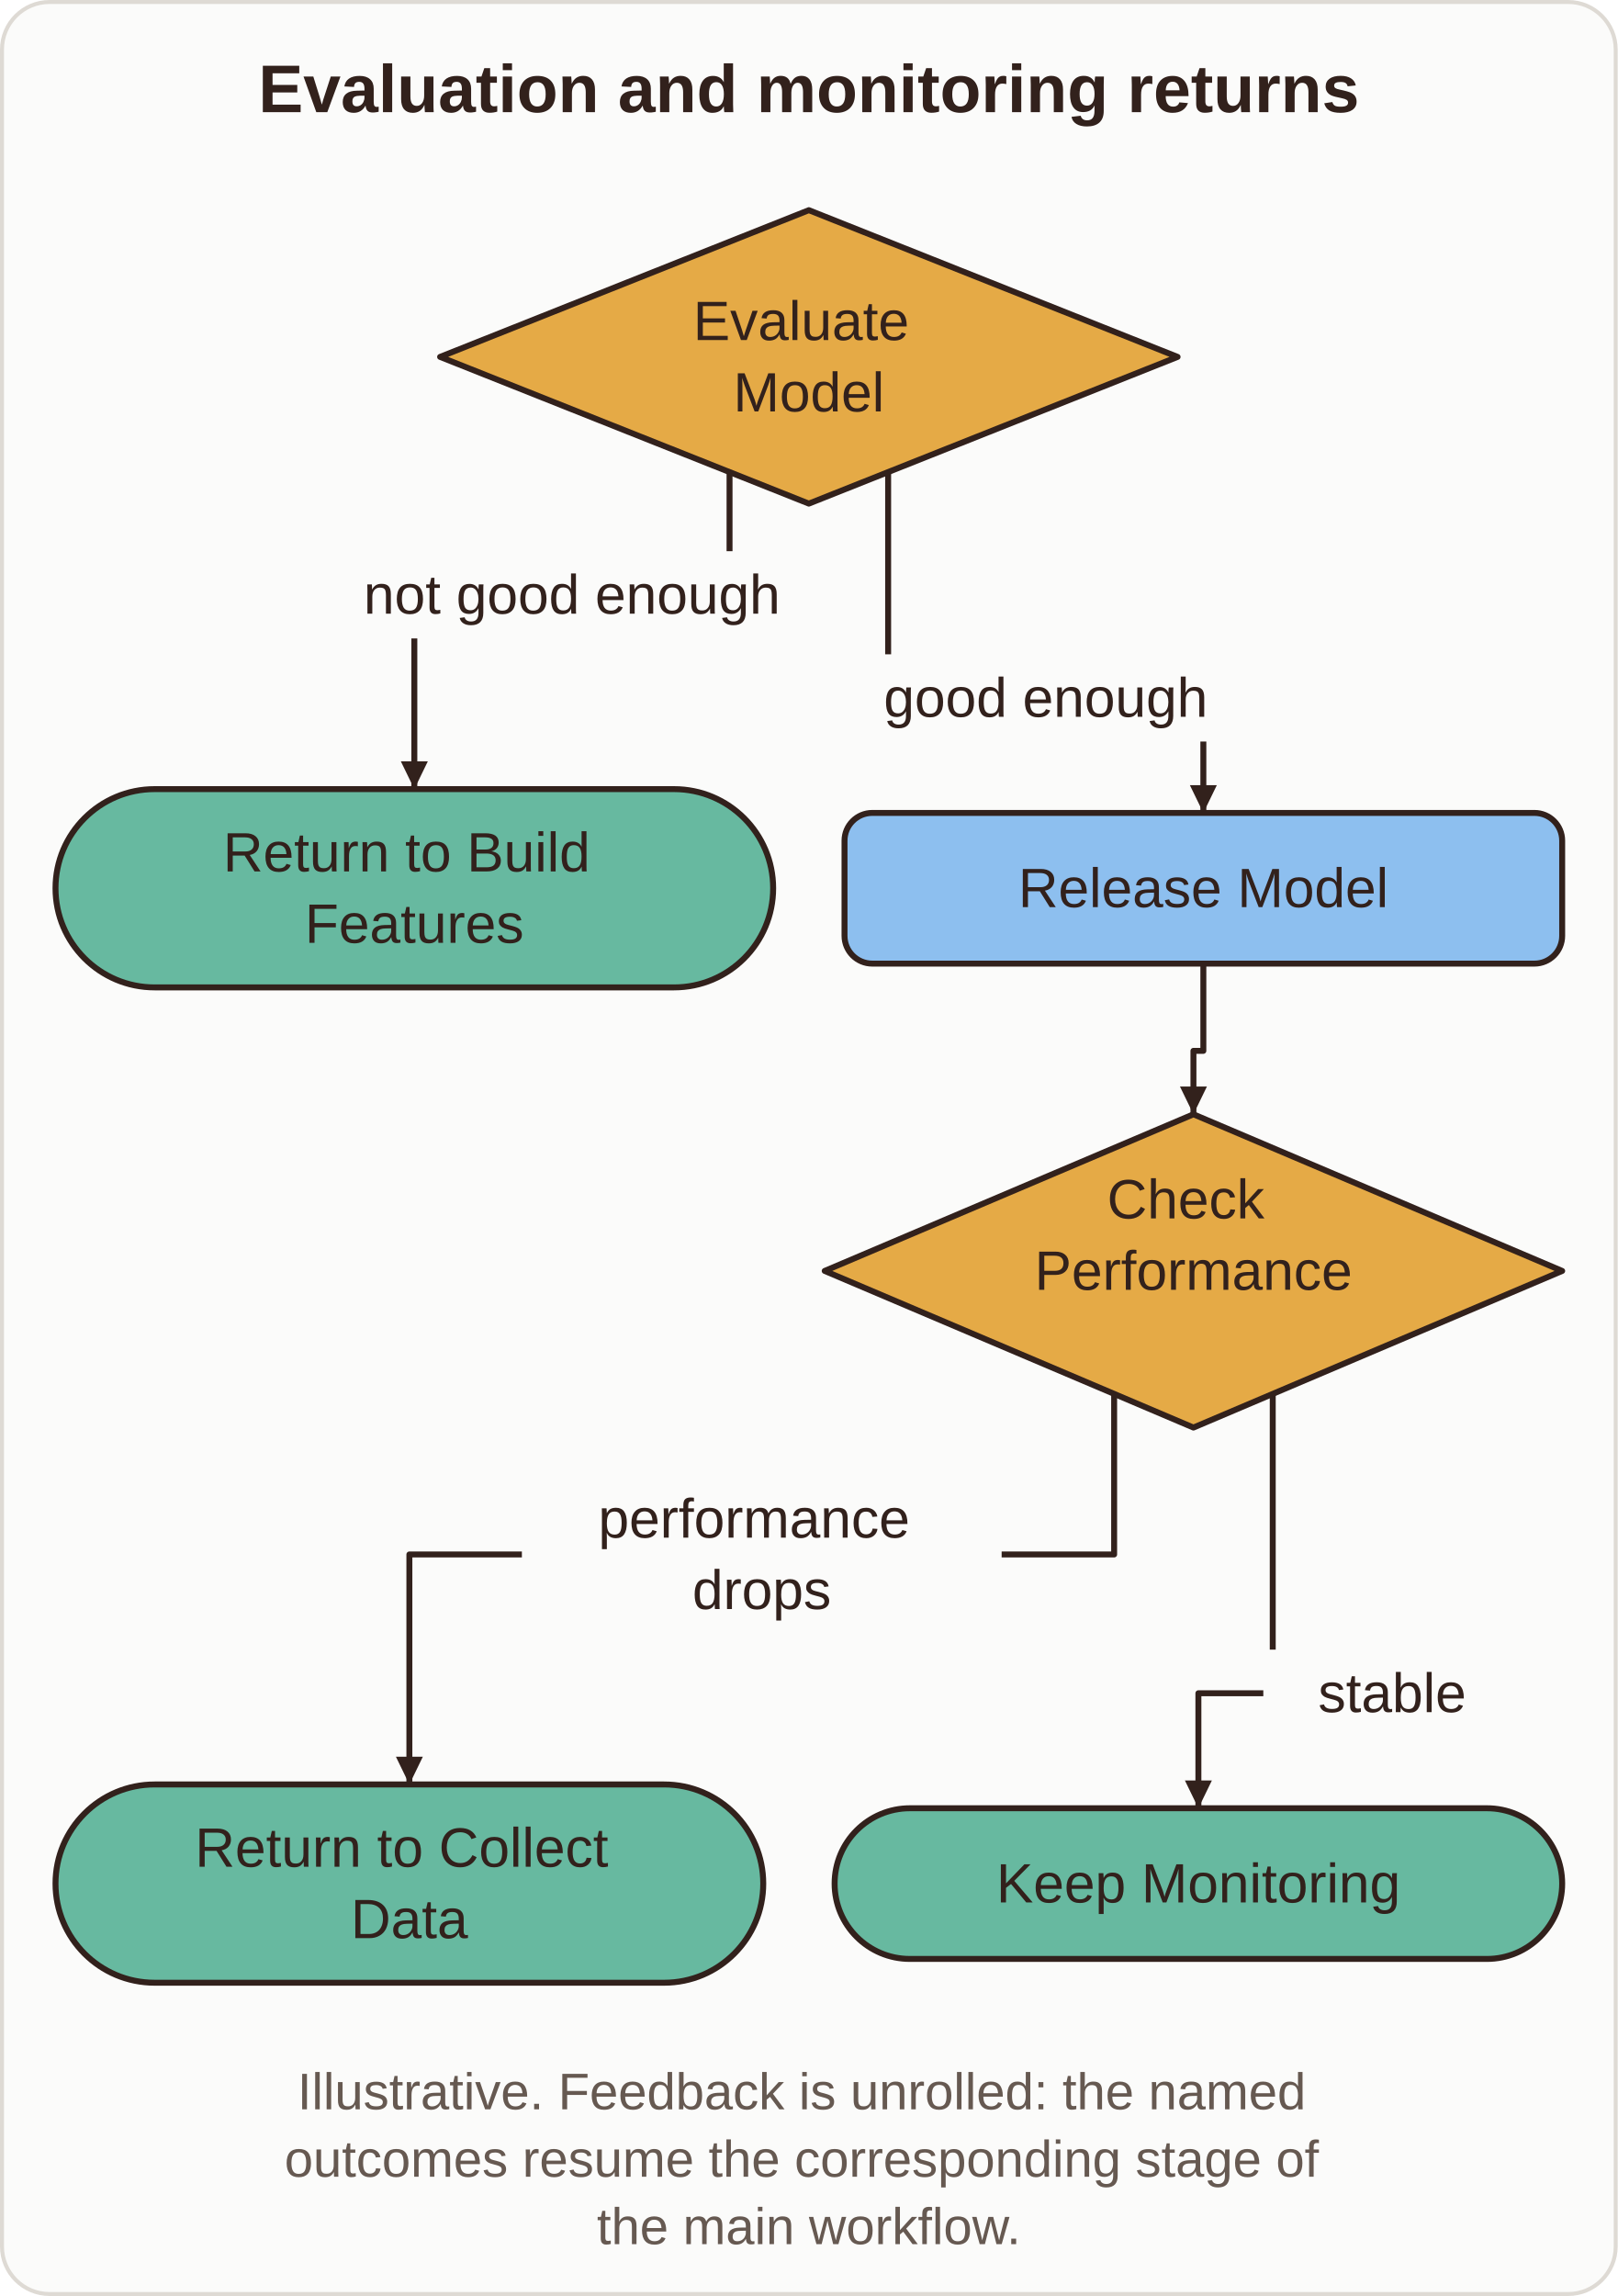
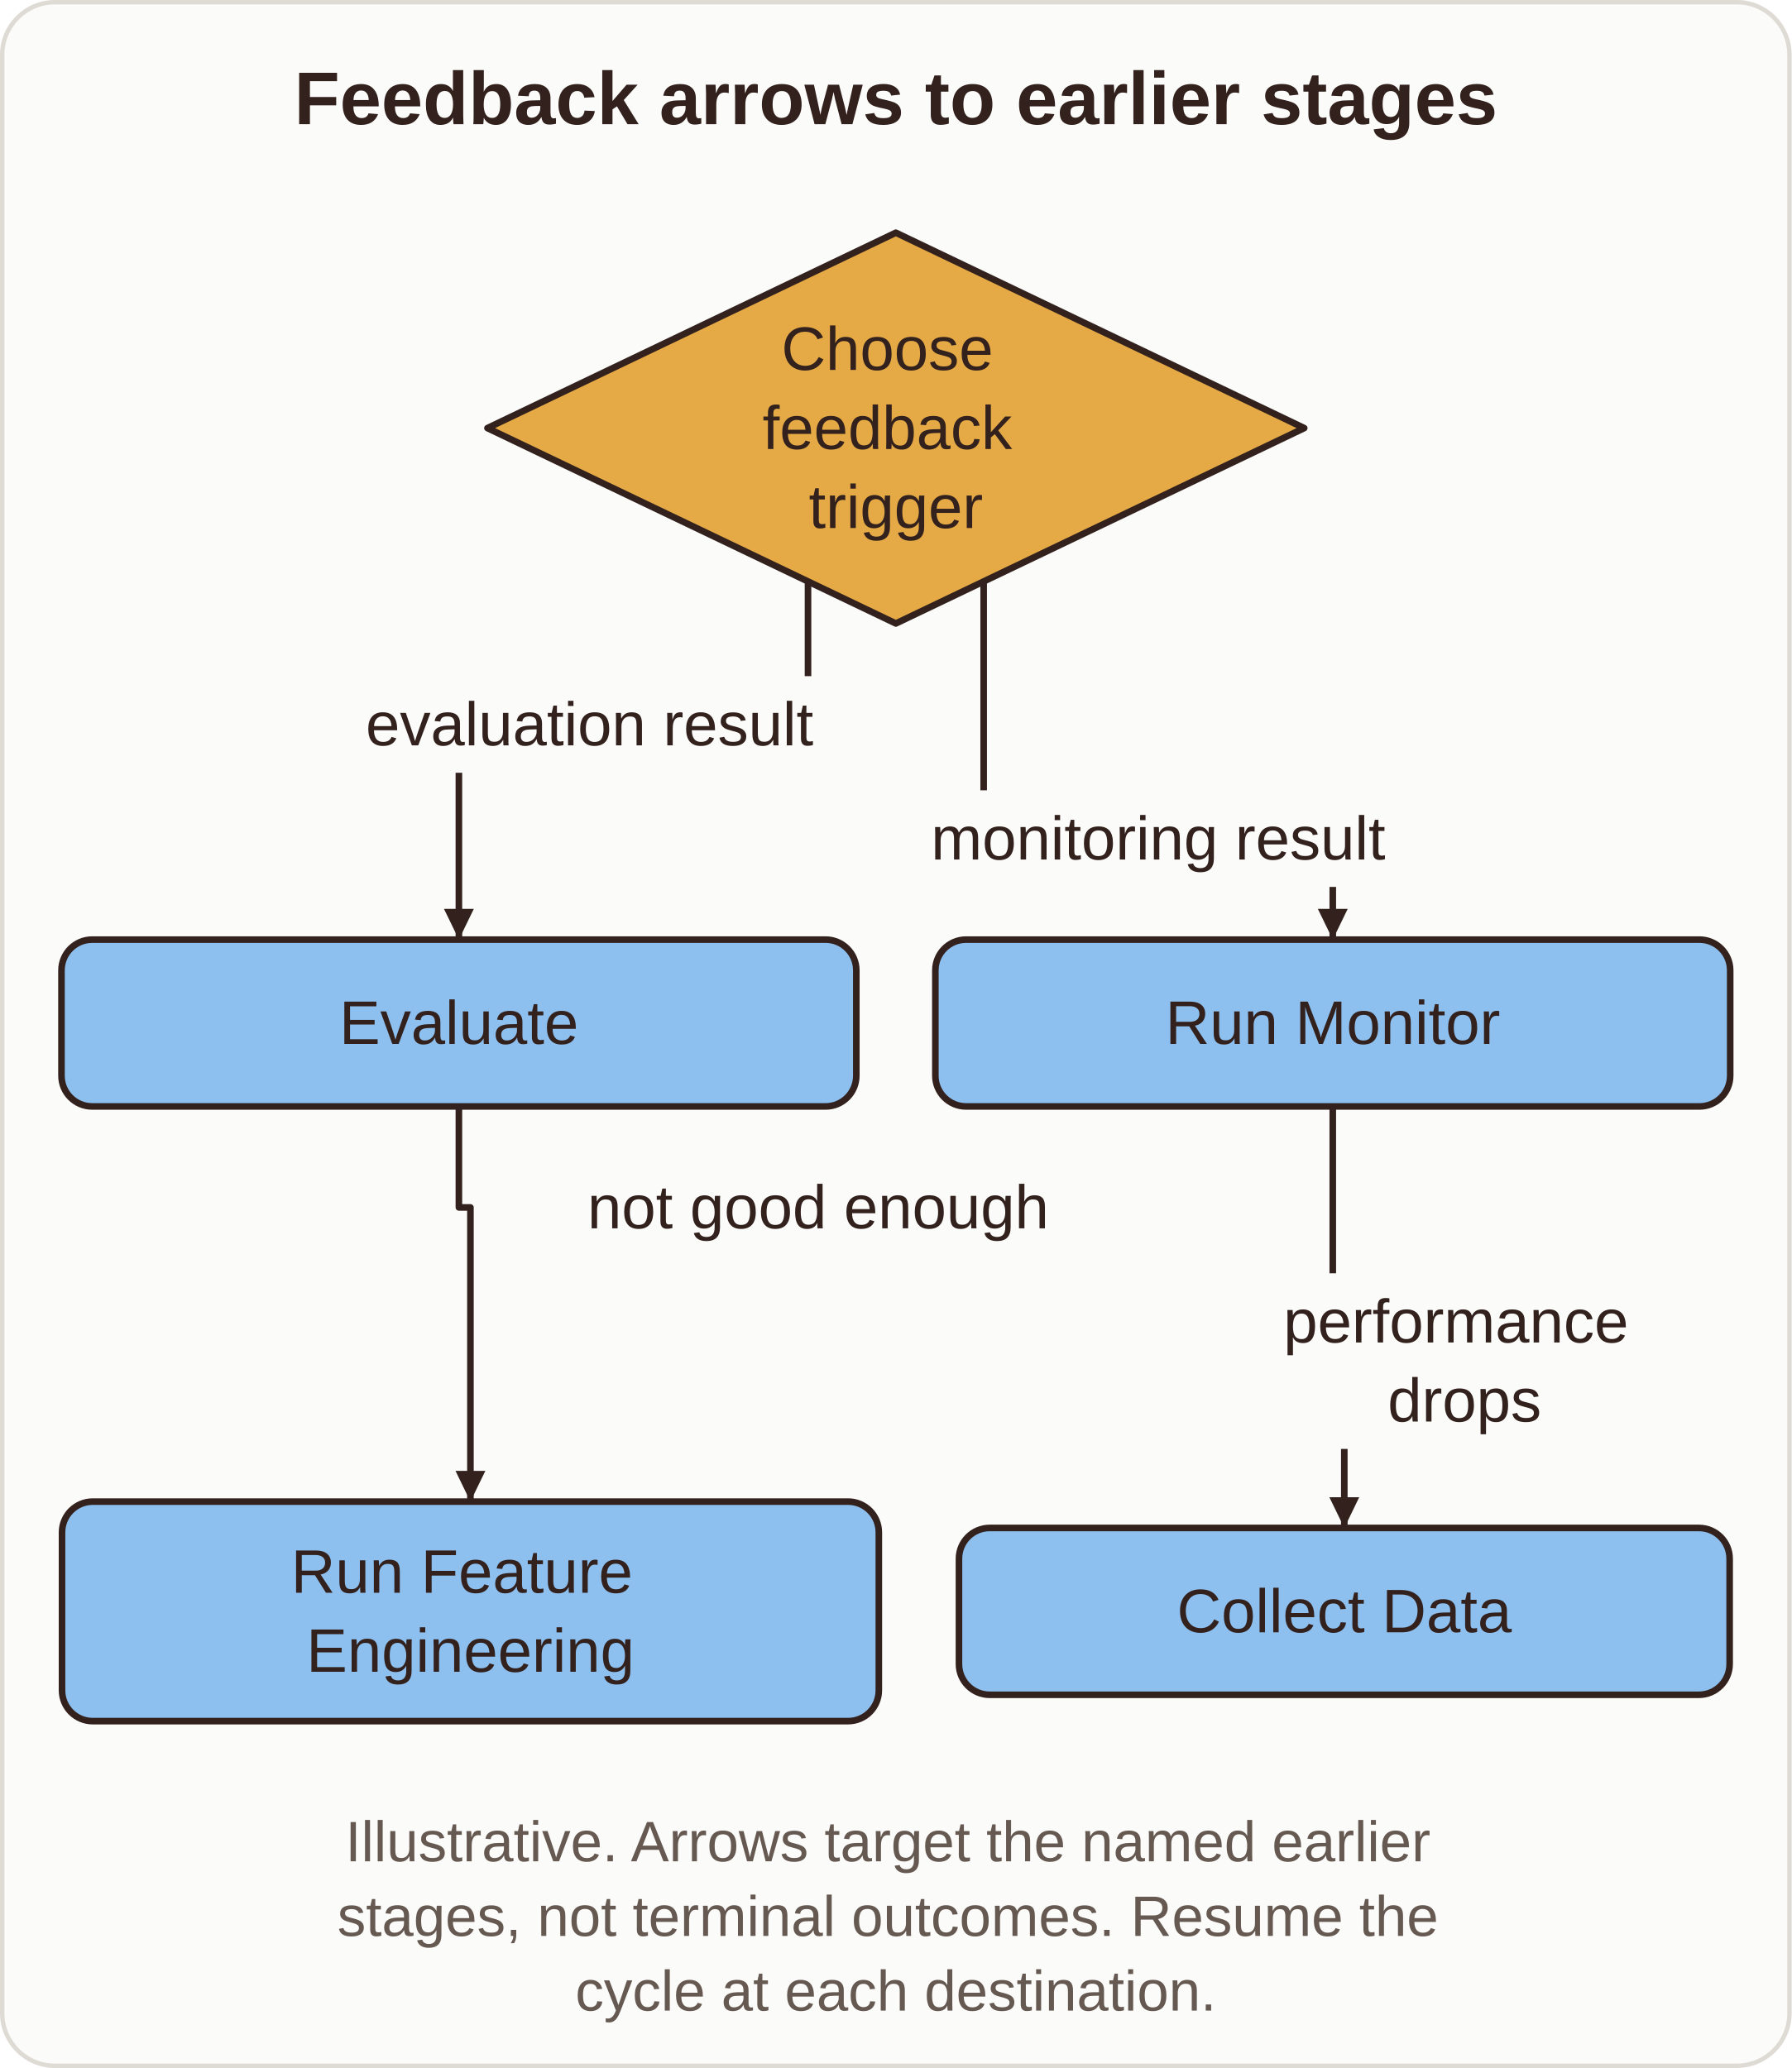
- <svg xmlns="http://www.w3.org/2000/svg" width="408" height="579" viewBox="0 0 408 579" role="img" aria-label="Evaluation and monitoring returns Evaluate Model — not good enough → Return to Build Features Evaluate Model — good enough → Release Model Release Model → Check Performance Check Performance — performance drops → Return to Collect Data Check Performance — stable → Keep Monitoring Illustrative. Feedback is unrolled: the named outcomes resume the corresponding stage of the main workflow." font-family="Arial, Liberation Sans, sans-serif" style="display:block;max-width:none;margin-inline:auto" data-tutor-diagram="flow">
-   <rect x="0.5" y="0.5" width="407" height="578" rx="12" fill="var(--viz-surface, #fbfbfa)" stroke="var(--color-line, #dedad4)" />
+ <svg xmlns="http://www.w3.org/2000/svg" width="408" height="471" viewBox="0 0 408 471" role="img" aria-label="Feedback arrows to earlier stages Choose feedback trigger — evaluation result → Evaluate Evaluate — not good enough → Run Feature Engineering Choose feedback trigger — monitoring result → Run Monitor Run Monitor — performance drops → Collect Data Illustrative. Arrows target the named earlier stages, not terminal outcomes. Resume the cycle at each destination." font-family="Arial, Liberation Sans, sans-serif" style="display:block;max-width:none;margin-inline:auto" data-tutor-diagram="flow">
+   <rect x="0.5" y="0.5" width="407" height="470" rx="12" fill="var(--viz-surface, #fbfbfa)" stroke="var(--color-line, #dedad4)" />
  <text x="204" y="22.5" fill="var(--color-ink, #32211c)" font-size="17" font-weight="700" text-anchor="middle">
-     <tspan x="204" y="28.28">Evaluation and monitoring returns</tspan>
+     <tspan x="204" y="28.28">Feedback arrows to earlier stages</tspan>
  </text>
  <g transform="translate(0 39)">
+     <g data-tutor-edge="r:e">
+       <g>
+         <polyline points="184,93.43 184,126 104.5,126 104.5,175" fill="none" stroke="var(--color-ink, #32211c)" stroke-width="1.5" stroke-linecap="round" stroke-linejoin="round" />
+         <polygon points="104.5,175 101.1,168 107.9,168" fill="var(--color-ink, #32211c)" data-tutor-arrowhead="" />
+       </g>
+     </g>
    <g data-tutor-edge="e:f">
      <g>
-         <polyline points="184,80.043 184,111 104.5,111 104.5,160" fill="none" stroke="var(--color-ink, #32211c)" stroke-width="1.5" stroke-linecap="round" stroke-linejoin="round" />
-         <polygon points="104.5,160 101.1,153 107.9,153" fill="var(--color-ink, #32211c)" data-tutor-arrowhead="" />
+         <polyline points="104.5,213 104.5,236 107.125,236 107.125,303" fill="none" stroke="var(--color-ink, #32211c)" stroke-width="1.5" stroke-linecap="round" stroke-linejoin="round" />
+         <polygon points="107.125,303 103.725,296 110.525,296" fill="var(--color-ink, #32211c)" data-tutor-arrowhead="" />
      </g>
    </g>
-     <g data-tutor-edge="e:d">
+     <g data-tutor-edge="r:m">
      <g>
-         <polyline points="224,80.043 224,137 303.5,137 303.5,166" fill="none" stroke="var(--color-ink, #32211c)" stroke-width="1.5" stroke-linecap="round" stroke-linejoin="round" />
-         <polygon points="303.5,166 300.1,159 306.9,159" fill="var(--color-ink, #32211c)" data-tutor-arrowhead="" />
-       </g>
-     </g>
-     <g data-tutor-edge="d:m">
-       <g>
-         <polyline points="303.5,204 303.5,226 301,226 301,242" fill="none" stroke="var(--color-ink, #32211c)" stroke-width="1.5" stroke-linecap="round" stroke-linejoin="round" />
-         <polygon points="301,242 297.6,235 304.4,235" fill="var(--color-ink, #32211c)" data-tutor-arrowhead="" />
+         <polyline points="224,93.43 224,152 303.5,152 303.5,175" fill="none" stroke="var(--color-ink, #32211c)" stroke-width="1.5" stroke-linecap="round" stroke-linejoin="round" />
+         <polygon points="303.5,175 300.1,168 306.9,168" fill="var(--color-ink, #32211c)" data-tutor-arrowhead="" />
      </g>
    </g>
    <g data-tutor-edge="m:c">
      <g>
-         <polyline points="281,312.505 281,353 103.25,353 103.25,411" fill="none" stroke="var(--color-ink, #32211c)" stroke-width="1.5" stroke-linecap="round" stroke-linejoin="round" />
-         <polygon points="103.25,411 99.85,404 106.65,404" fill="var(--color-ink, #32211c)" data-tutor-arrowhead="" />
-       </g>
-     </g>
-     <g data-tutor-edge="m:k">
-       <g>
-         <polyline points="321,312.505 321,388 302.25,388 302.25,417" fill="none" stroke="var(--color-ink, #32211c)" stroke-width="1.5" stroke-linecap="round" stroke-linejoin="round" />
-         <polygon points="302.25,417 298.85,410 305.65,410" fill="var(--color-ink, #32211c)" data-tutor-arrowhead="" />
+         <polyline points="303.5,213 303.5,271 306.125,271 306.125,309" fill="none" stroke="var(--color-ink, #32211c)" stroke-width="1.5" stroke-linecap="round" stroke-linejoin="round" />
+         <polygon points="306.125,309 302.725,302 309.525,302" fill="var(--color-ink, #32211c)" data-tutor-arrowhead="" />
      </g>
    </g>
    <g>
-       <rect x="70.75" y="100" width="147" height="22" fill="var(--viz-surface, #fbfbfa)" />
-       <text x="144.25" y="111" fill="var(--color-ink, #32211c)" font-size="14" font-weight="400" text-anchor="middle">
-         <tspan x="144.25" y="115.76">not good enough</tspan>
+       <rect x="55.25" y="115" width="158" height="22" fill="var(--viz-surface, #fbfbfa)" />
+       <text x="134.25" y="126" fill="var(--color-ink, #32211c)" font-size="14" font-weight="400" text-anchor="middle">
+         <tspan x="134.25" y="130.76">evaluation result</tspan>
      </text>
    </g>
    <g>
-       <rect x="207.25" y="126" width="113" height="22" fill="var(--viz-surface, #fbfbfa)" />
-       <text x="263.75" y="137" fill="var(--color-ink, #32211c)" font-size="14" font-weight="400" text-anchor="middle">
-         <tspan x="263.75" y="141.76">good enough</tspan>
+       <rect x="112.812" y="225" width="147" height="22" fill="var(--viz-surface, #fbfbfa)" />
+       <text x="186.312" y="236" fill="var(--color-ink, #32211c)" font-size="14" font-weight="400" text-anchor="middle">
+         <tspan x="186.312" y="240.76">not good enough</tspan>
      </text>
    </g>
    <g>
-       <rect x="131.625" y="333" width="121" height="40" fill="var(--viz-surface, #fbfbfa)" />
-       <text x="192.125" y="353" fill="var(--color-ink, #32211c)" font-size="14" font-weight="400" text-anchor="middle">
-         <tspan x="192.125" y="348.76">performance</tspan>
-         <tspan x="192.125" y="366.76">drops</tspan>
+       <rect x="183.25" y="141" width="161" height="22" fill="var(--viz-surface, #fbfbfa)" />
+       <text x="263.75" y="152" fill="var(--color-ink, #32211c)" font-size="14" font-weight="400" text-anchor="middle">
+         <tspan x="263.75" y="156.76">monitoring result</tspan>
      </text>
    </g>
    <g>
-       <rect x="318.625" y="377" width="65" height="22" fill="var(--viz-surface, #fbfbfa)" />
-       <text x="351.125" y="388" fill="var(--color-ink, #32211c)" font-size="14" font-weight="400" text-anchor="middle">
-         <tspan x="351.125" y="392.76">stable</tspan>
+       <rect x="273" y="251" width="121" height="40" fill="var(--viz-surface, #fbfbfa)" />
+       <text x="333.5" y="271" fill="var(--color-ink, #32211c)" font-size="14" font-weight="400" text-anchor="middle">
+         <tspan x="333.5" y="266.76">performance</tspan>
+         <tspan x="333.5" y="284.76">drops</tspan>
+       </text>
+     </g>
+     <g data-tutor-node="r">
+       <polygon points="204,14 297,58.5 204,103 111,58.5" fill="#E5AA46" stroke="#32211c" stroke-width="1.5" stroke-linejoin="round" />
+       <text x="204" y="58.5" fill="#32211c" font-size="14" font-weight="400" text-anchor="middle">
+         <tspan x="204" y="45.26">Choose</tspan>
+         <tspan x="204" y="63.26">feedback</tspan>
+         <tspan x="204" y="81.26">trigger</tspan>
      </text>
    </g>
    <g data-tutor-node="e">
-       <polygon points="204,14 297,51 204,88 111,51" fill="#E5AA46" stroke="#32211c" stroke-width="1.5" stroke-linejoin="round" />
-       <text x="204" y="51" fill="#32211c" font-size="14" font-weight="400" text-anchor="middle">
-         <tspan x="204" y="46.76">Evaluate</tspan>
-         <tspan x="204" y="64.76">Model</tspan>
+       <rect x="14" y="175" width="181" height="38" rx="7" fill="#8DBFEF" stroke="#32211c" stroke-width="1.5" />
+       <text x="104.5" y="194" fill="#32211c" font-size="14" font-weight="400" text-anchor="middle">
+         <tspan x="104.5" y="198.76">Evaluate</tspan>
+       </text>
+     </g>
+     <g data-tutor-node="m">
+       <rect x="213" y="175" width="181" height="38" rx="7" fill="#8DBFEF" stroke="#32211c" stroke-width="1.5" />
+       <text x="303.5" y="194" fill="#32211c" font-size="14" font-weight="400" text-anchor="middle">
+         <tspan x="303.5" y="198.76">Run Monitor</tspan>
      </text>
    </g>
    <g data-tutor-node="f">
-       <rect x="14" y="160" width="181" height="50" rx="25" fill="#67B9A0" stroke="#32211c" stroke-width="1.5" />
-       <text x="104.5" y="185" fill="#32211c" font-size="14" font-weight="400" text-anchor="middle">
-         <tspan x="104.5" y="180.76">Return to Build</tspan>
-         <tspan x="104.5" y="198.76">Features</tspan>
-       </text>
-     </g>
-     <g data-tutor-node="d">
-       <rect x="213" y="166" width="181" height="38" rx="7" fill="#8DBFEF" stroke="#32211c" stroke-width="1.5" />
-       <text x="303.5" y="185" fill="#32211c" font-size="14" font-weight="400" text-anchor="middle">
-         <tspan x="303.5" y="189.76">Release Model</tspan>
-       </text>
-     </g>
-     <g data-tutor-node="m">
-       <polygon points="301,242 394,281.5 301,321 208,281.5" fill="#E5AA46" stroke="#32211c" stroke-width="1.5" stroke-linejoin="round" />
-       <text x="301" y="272.5" fill="#32211c" font-size="14" font-weight="400" text-anchor="middle">
-         <tspan x="301" y="268.26">Check</tspan>
-         <tspan x="301" y="286.26">Performance</tspan>
+       <rect x="14.125" y="303" width="186" height="50" rx="7" fill="#8DBFEF" stroke="#32211c" stroke-width="1.5" />
+       <text x="107.125" y="328" fill="#32211c" font-size="14" font-weight="400" text-anchor="middle">
+         <tspan x="107.125" y="323.76">Run Feature</tspan>
+         <tspan x="107.125" y="341.76">Engineering</tspan>
      </text>
    </g>
    <g data-tutor-node="c">
-       <rect x="14" y="411" width="178.5" height="50" rx="25" fill="#67B9A0" stroke="#32211c" stroke-width="1.5" />
-       <text x="103.25" y="436" fill="#32211c" font-size="14" font-weight="400" text-anchor="middle">
-         <tspan x="103.25" y="431.76">Return to Collect</tspan>
-         <tspan x="103.25" y="449.76">Data</tspan>
-       </text>
-     </g>
-     <g data-tutor-node="k">
-       <rect x="210.5" y="417" width="183.5" height="38" rx="19" fill="#67B9A0" stroke="#32211c" stroke-width="1.5" />
-       <text x="302.25" y="436" fill="#32211c" font-size="14" font-weight="400" text-anchor="middle">
-         <tspan x="302.25" y="440.76">Keep Monitoring</tspan>
+       <rect x="218.375" y="309" width="175.5" height="38" rx="7" fill="#8DBFEF" stroke="#32211c" stroke-width="1.5" />
+       <text x="306.125" y="328" fill="#32211c" font-size="14" font-weight="400" text-anchor="middle">
+         <tspan x="306.125" y="332.76">Collect Data</tspan>
      </text>
    </g>
  </g>
-   <text x="204" y="544.5" fill="var(--color-ink-2, #665951)" font-size="13" font-weight="400" text-anchor="middle">
-     <tspan x="204" y="531.92">Illustrative. Feedback is unrolled: the named</tspan>
-     <tspan x="204" y="548.92">outcomes resume the corresponding stage of</tspan>
-     <tspan x="204" y="565.92">the main workflow.</tspan>
+   <text x="204" y="436.5" fill="var(--color-ink-2, #665951)" font-size="13" font-weight="400" text-anchor="middle">
+     <tspan x="204" y="423.92">Illustrative. Arrows target the named earlier</tspan>
+     <tspan x="204" y="440.92">stages, not terminal outcomes. Resume the</tspan>
+     <tspan x="204" y="457.92">cycle at each destination.</tspan>
  </text>
</svg>
